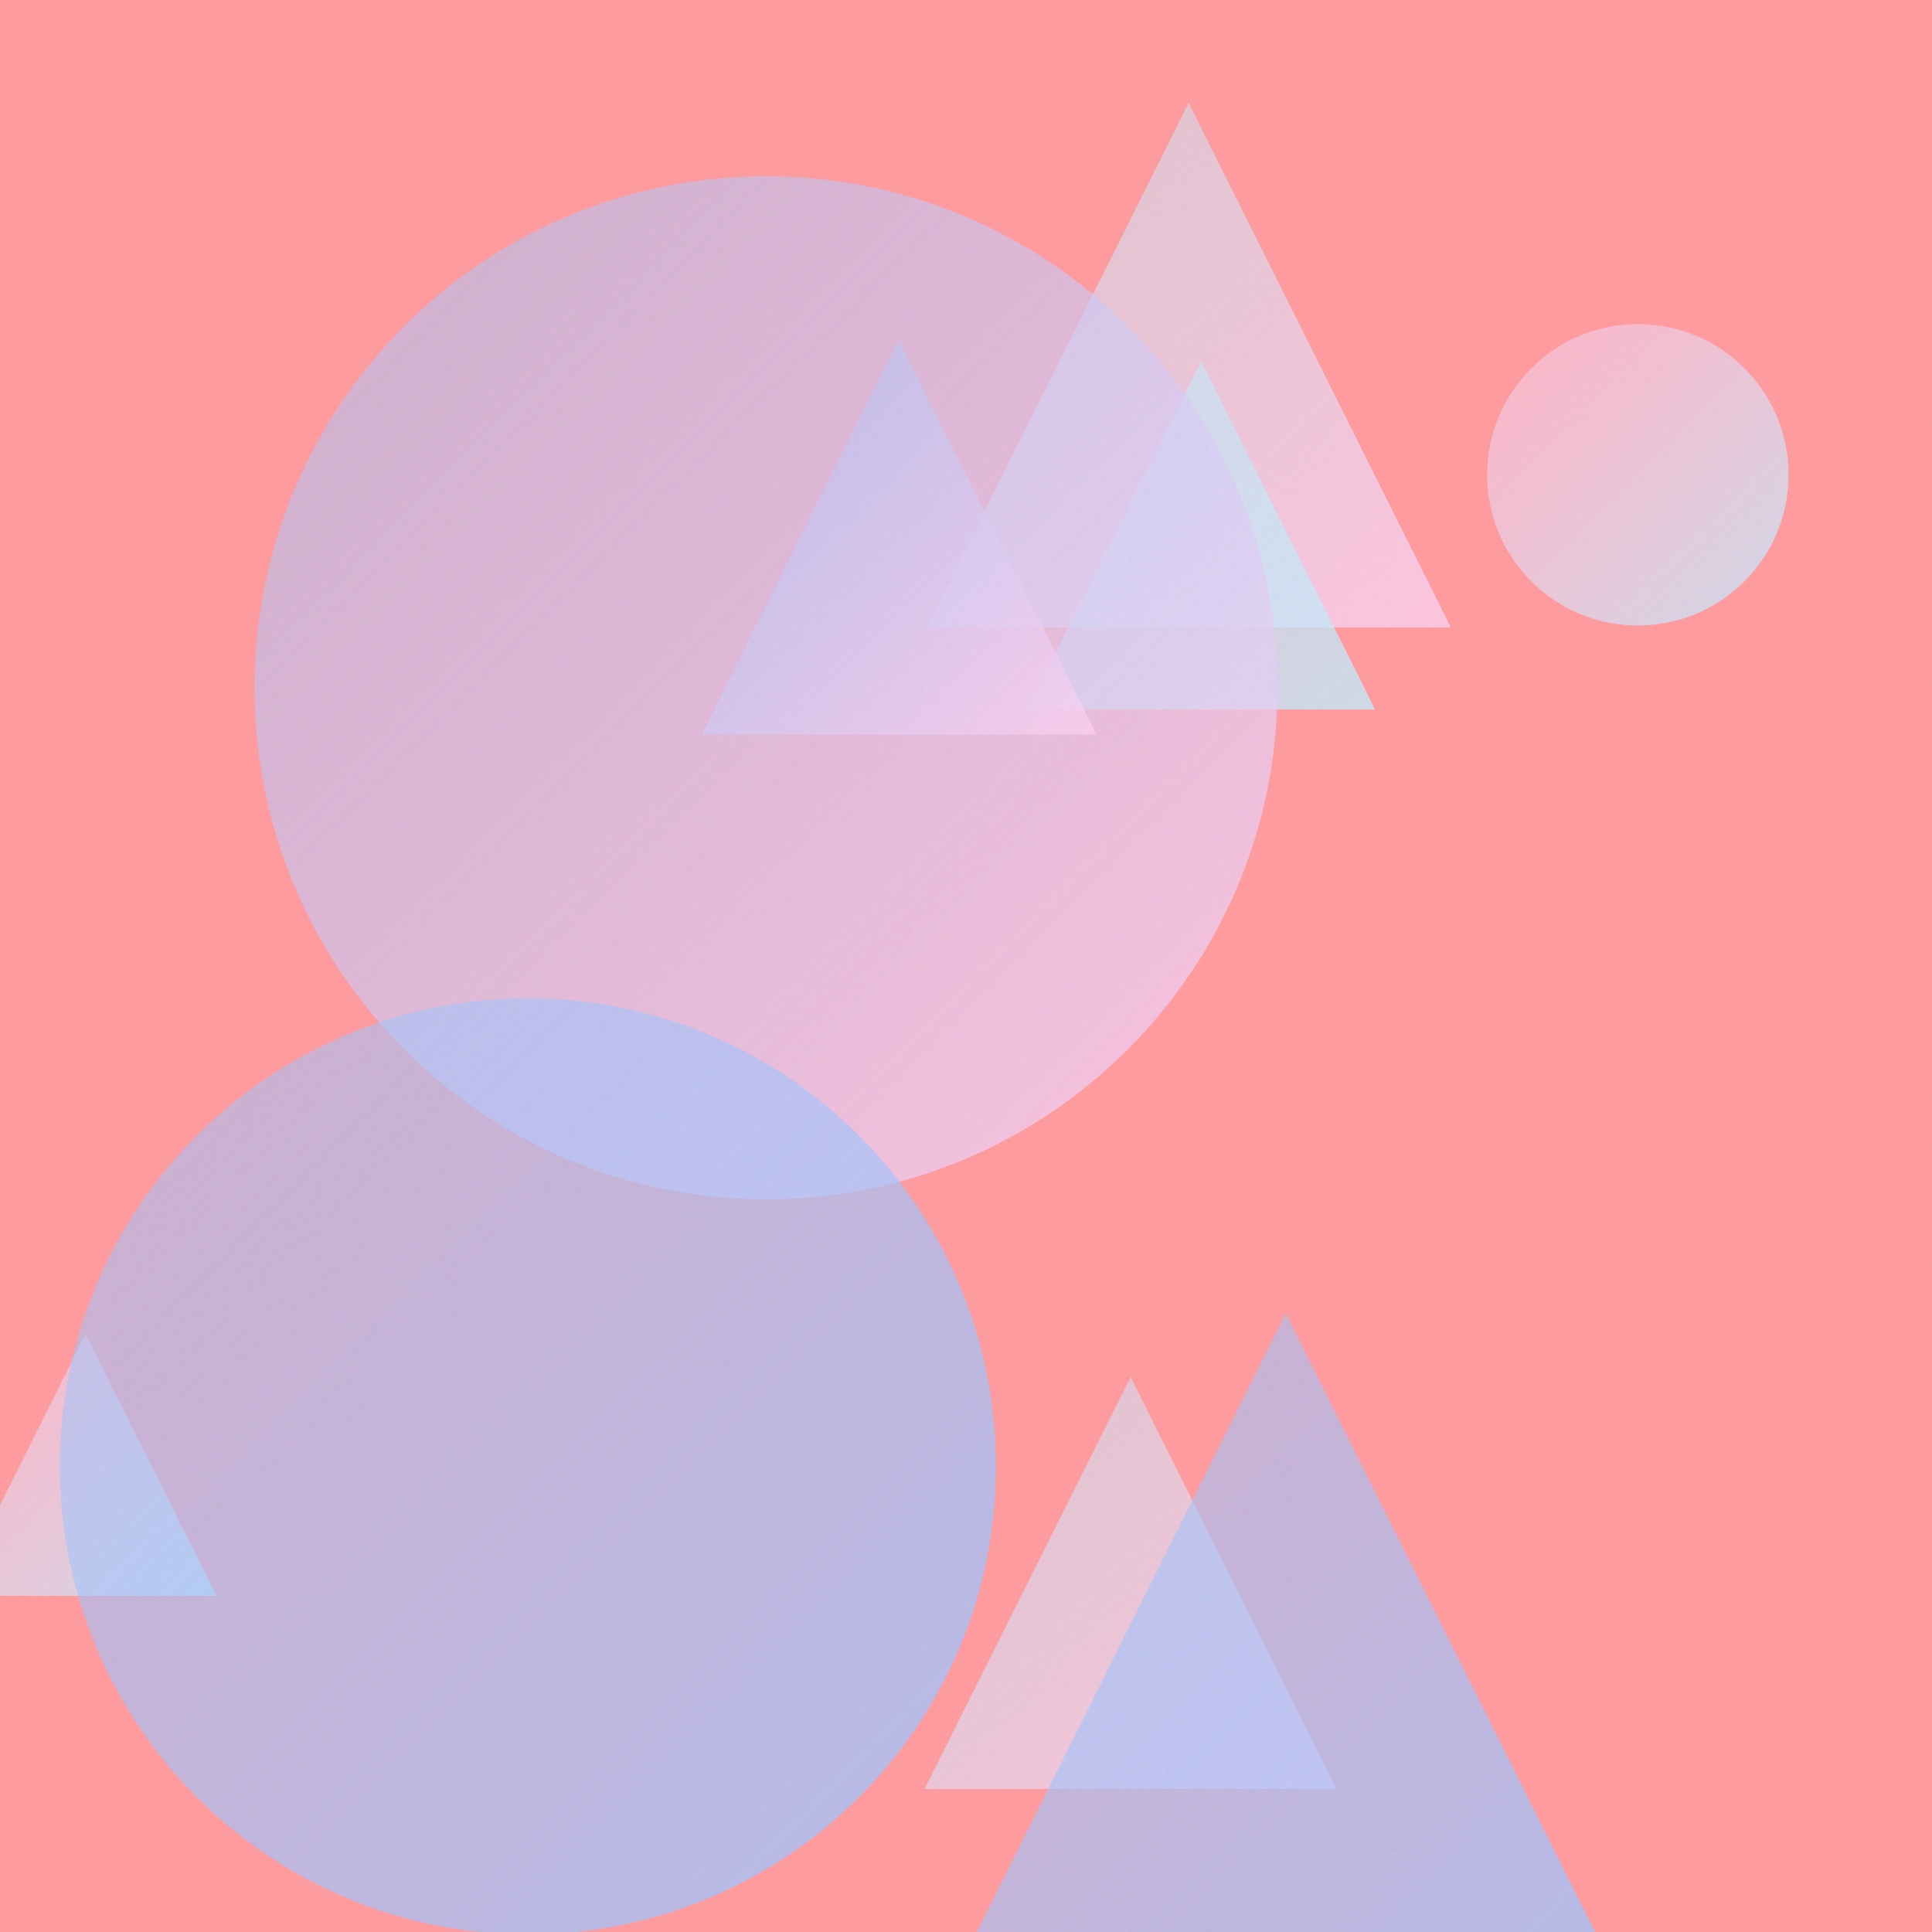
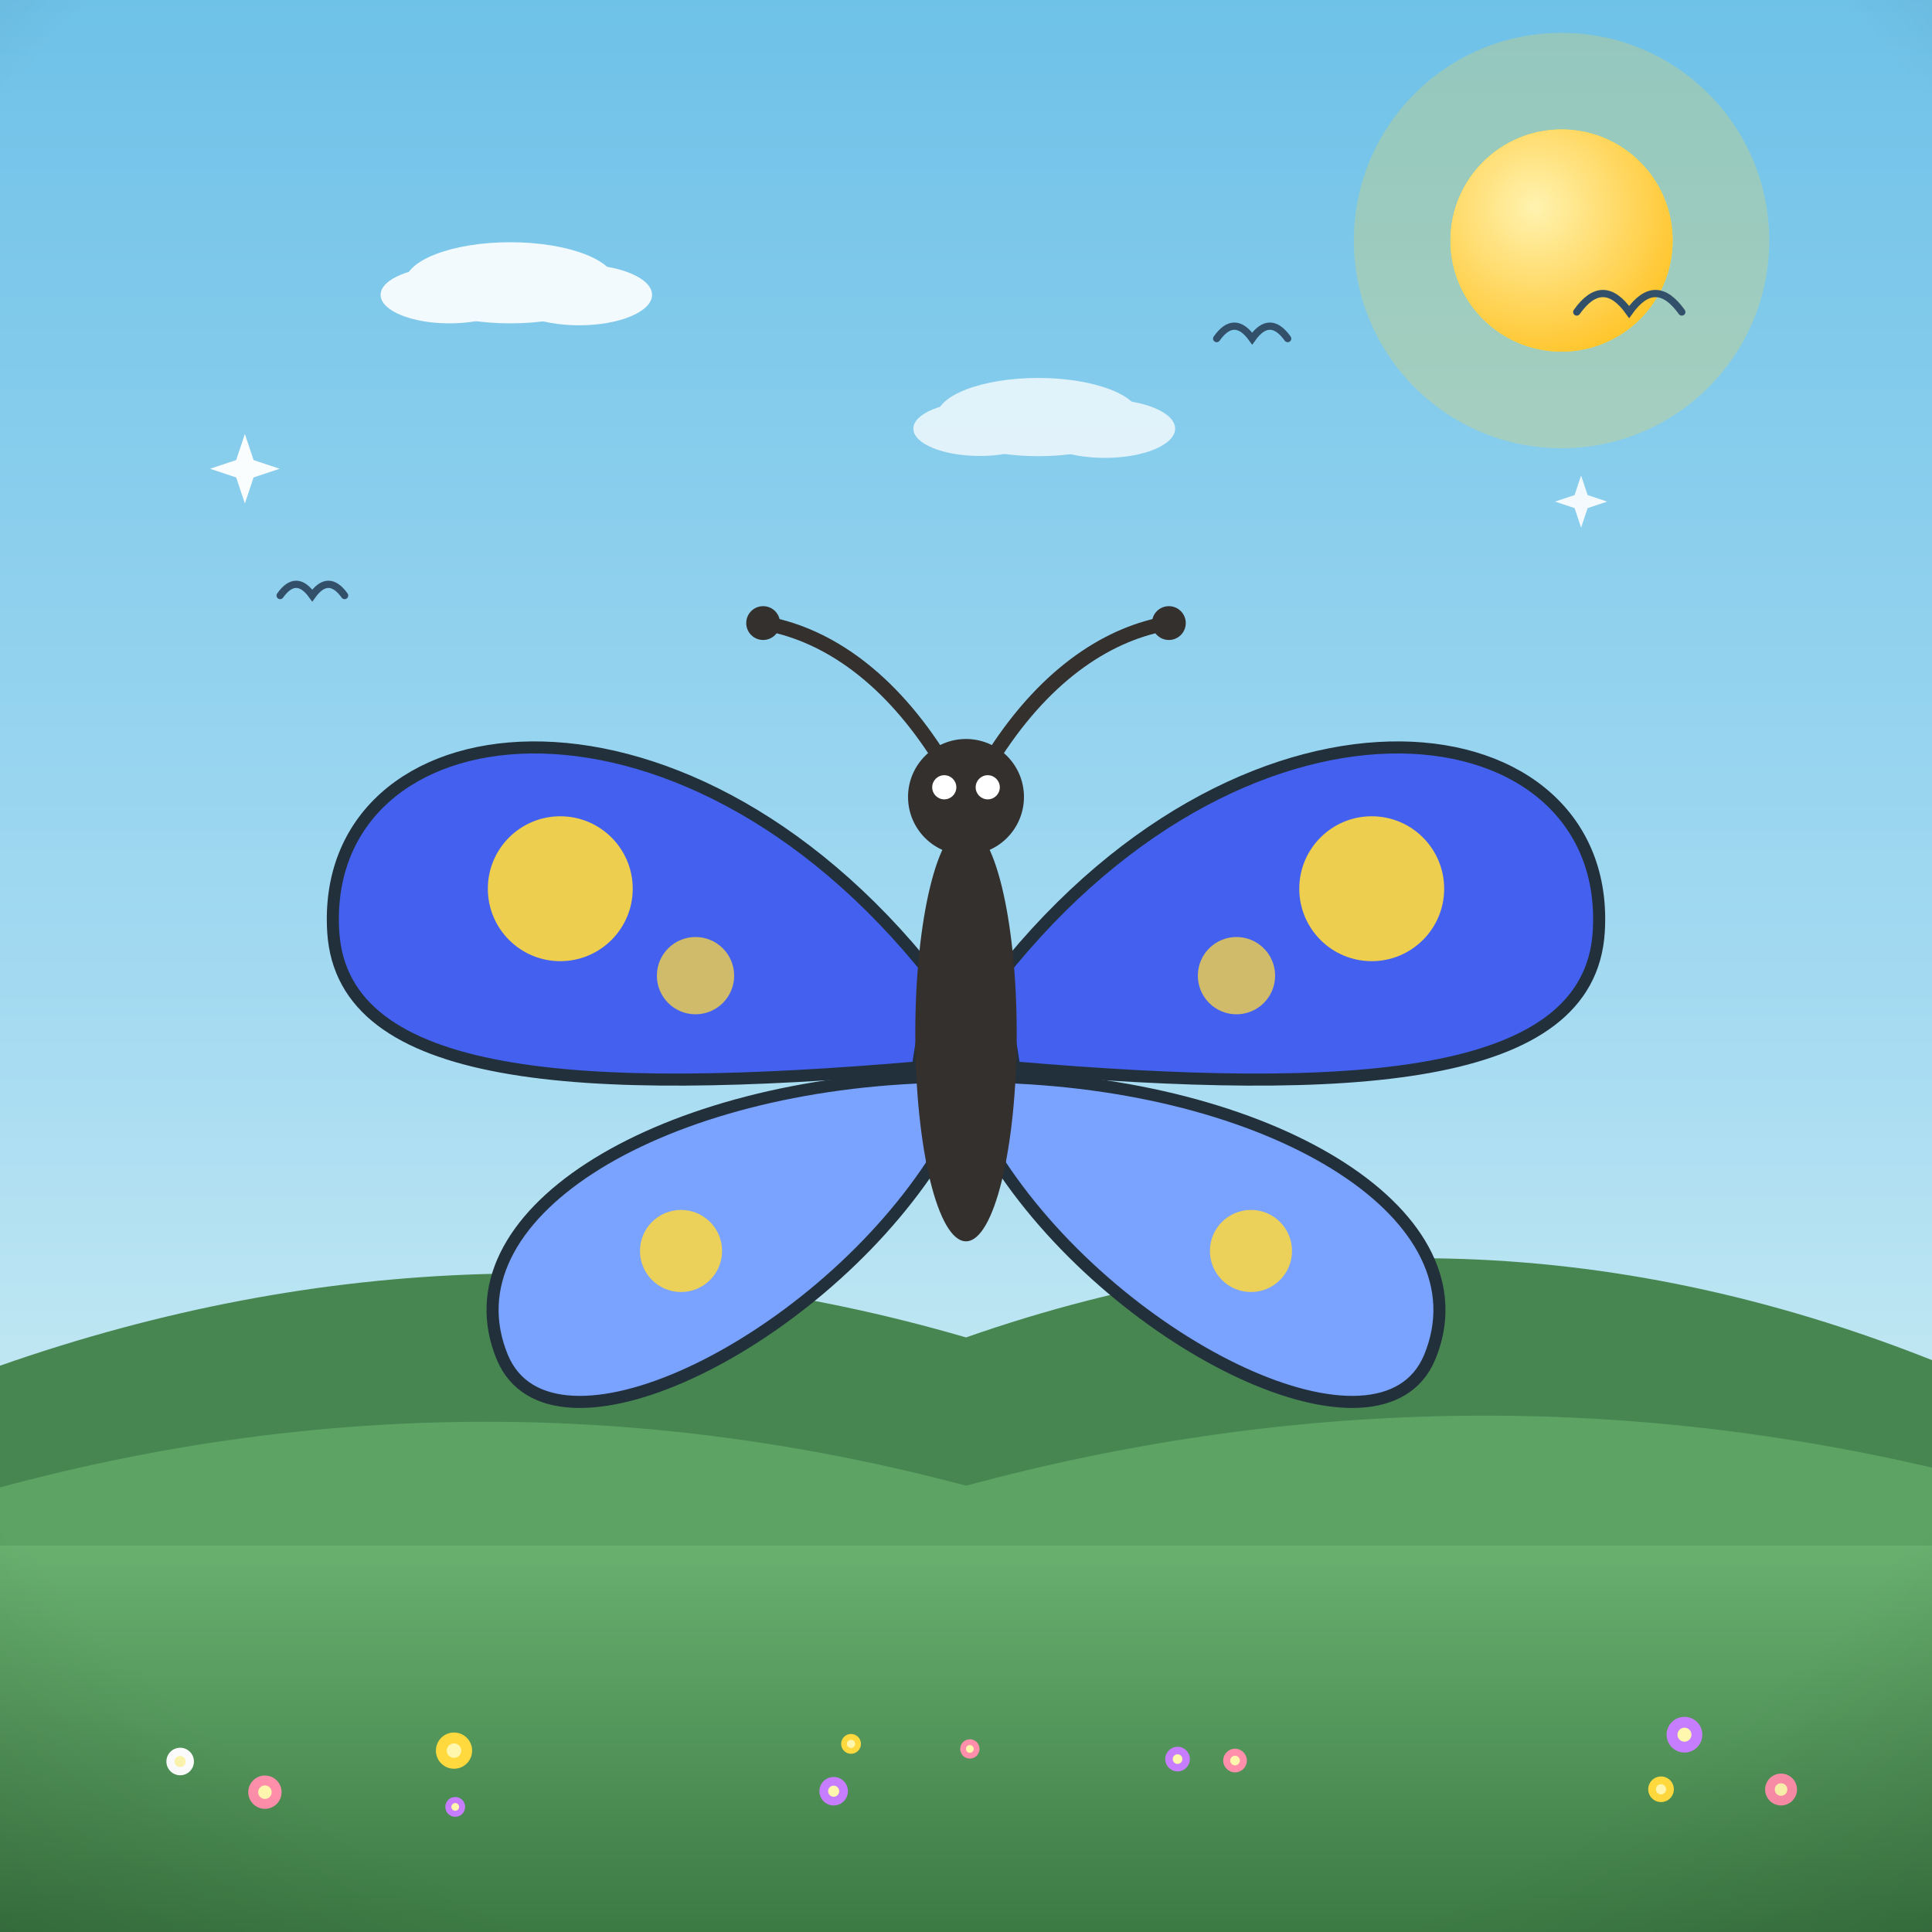
- <svg xmlns="http://www.w3.org/2000/svg" viewBox="0 0 400 400">
+ <svg xmlns="http://www.w3.org/2000/svg" viewBox="0 0 800 800">
  <defs>
-     <linearGradient id="g0" x1="-9.4" y1="276.2" x2="44.8" y2="330.4" gradientUnits="userSpaceOnUse">
-       <stop offset="0" stop-color="#FECFEF" stop-opacity="0.5" />
-       <stop offset="1" stop-color="#C2E9FB" stop-opacity="0.8" />
+     <linearGradient id="sky" x1="0" y1="0" x2="0" y2="1">
+       <stop offset="0" stop-color="#6ec1e8" />
+       <stop offset="0.55" stop-color="#a8dcf2" />
+       <stop offset="1" stop-color="#eafaf1" />
    </linearGradient>
-     <linearGradient id="g1" x1="191.8" y1="21.3" x2="300.4" y2="129.9" gradientUnits="userSpaceOnUse">
-       <stop offset="0" stop-color="#C2E9FB" stop-opacity="0.5" />
-       <stop offset="1" stop-color="#FECFEF" stop-opacity="0.8" />
+     <radialGradient id="sunG" cx="0.38" cy="0.35" r="0.9">
+       <stop offset="0" stop-color="#fff3b0" />
+       <stop offset="1" stop-color="#ffb703" />
+     </radialGradient>
+     <linearGradient id="ground" x1="0" y1="0" x2="0" y2="1">
+       <stop offset="0" stop-color="#69b06f" />
+       <stop offset="1" stop-color="#3c7a44" />
    </linearGradient>
-     <linearGradient id="g2" x1="212.6" y1="74.8" x2="284.7" y2="146.9" gradientUnits="userSpaceOnUse">
-       <stop offset="0" stop-color="#C2E9FB" stop-opacity="0.5" />
-       <stop offset="1" stop-color="#C2E9FB" stop-opacity="0.8" />
+     <linearGradient id="sea" x1="0" y1="0" x2="0" y2="1">
+       <stop offset="0" stop-color="#3d9bc4" />
+       <stop offset="1" stop-color="#1668a0" />
    </linearGradient>
-     <linearGradient id="g3" x1="52.8" y1="36.6" x2="264.5" y2="248.3" gradientUnits="userSpaceOnUse">
-       <stop offset="0" stop-color="#A1C4FD" stop-opacity="0.5" />
-       <stop offset="1" stop-color="#FECFEF" stop-opacity="0.8" />
+     <linearGradient id="shade" x1="0" y1="0" x2="0" y2="1">
+       <stop offset="0" stop-color="#ffffff" stop-opacity="0.20" />
+       <stop offset="0.5" stop-color="#ffffff" stop-opacity="0" />
+       <stop offset="1" stop-color="#000000" stop-opacity="0.16" />
    </linearGradient>
-     <linearGradient id="g4" x1="12.4" y1="206.7" x2="206.2" y2="400.5" gradientUnits="userSpaceOnUse">
-       <stop offset="0" stop-color="#A1C4FD" stop-opacity="0.5" />
-       <stop offset="1" stop-color="#A1C4FD" stop-opacity="0.8" />
-     </linearGradient>
-     <linearGradient id="g5" x1="191.4" y1="285.1" x2="276.7" y2="370.4" gradientUnits="userSpaceOnUse">
-       <stop offset="0" stop-color="#C2E9FB" stop-opacity="0.5" />
-       <stop offset="1" stop-color="#FECFEF" stop-opacity="0.8" />
-     </linearGradient>
-     <linearGradient id="g6" x1="190.0" y1="271.9" x2="342.5" y2="424.5" gradientUnits="userSpaceOnUse">
-       <stop offset="0" stop-color="#A1C4FD" stop-opacity="0.5" />
-       <stop offset="1" stop-color="#A1C4FD" stop-opacity="0.8" />
-     </linearGradient>
-     <linearGradient id="g7" x1="307.9" y1="67.0" x2="370.4" y2="129.5" gradientUnits="userSpaceOnUse">
-       <stop offset="0" stop-color="#FECFEF" stop-opacity="0.5" />
-       <stop offset="1" stop-color="#C2E9FB" stop-opacity="0.8" />
-     </linearGradient>
-     <linearGradient id="g8" x1="145.3" y1="70.5" x2="227.0" y2="152.1" gradientUnits="userSpaceOnUse">
-       <stop offset="0" stop-color="#A1C4FD" stop-opacity="0.5" />
-       <stop offset="1" stop-color="#FECFEF" stop-opacity="0.8" />
-     </linearGradient>
-     <filter id="n">
-       <feTurbulence type="fractalNoise" baseFrequency="0.9" numOctaves="2" stitchTiles="stitch" />
-       <feColorMatrix type="saturate" values="0" />
-     </filter>
+     <radialGradient id="vig" cx="0.5" cy="0.42" r="0.85">
+       <stop offset="0.72" stop-color="#000000" stop-opacity="0" />
+       <stop offset="1" stop-color="#000000" stop-opacity="0.20" />
+     </radialGradient>
  </defs>
-   <rect width="400" height="400" fill="#FF9A9E" />
-   <path d="M 17.7 276.2 L 44.8 330.4 L -9.4 330.4 Z" fill="url(#g0)" />
-   <path d="M 246.1 21.3 L 300.4 129.9 L 191.8 129.9 Z" fill="url(#g1)" />
-   <path d="M 248.7 74.8 L 284.7 146.9 L 212.6 146.9 Z" fill="url(#g2)" />
-   <circle cx="158.6" cy="142.4" r="105.9" fill="url(#g3)" />
-   <circle cx="109.3" cy="303.6" r="96.9" fill="url(#g4)" />
-   <path d="M 234.1 285.1 L 276.7 370.4 L 191.4 370.4 Z" fill="url(#g5)" />
-   <path d="M 266.2 271.9 L 342.5 424.5 L 190.0 424.5 Z" fill="url(#g6)" />
-   <circle cx="339.1" cy="98.3" r="31.2" fill="url(#g7)" />
-   <path d="M 186.1 70.5 L 227.0 152.1 L 145.3 152.1 Z" fill="url(#g8)" />
-   <rect width="400" height="400" filter="url(#n)" opacity="0.05" />
+   <rect width="800" height="800" fill="url(#sky)" />
+   <circle cx="646.6" cy="99.6" r="86" fill="#ffd93d" opacity="0.25" />
+   <circle cx="646.6" cy="99.6" r="46" fill="#ffd93d" />
+   <circle cx="646.6" cy="99.6" r="46" fill="url(#sunG)" />
+   <g fill="#ffffff" opacity="0.9">
+     <ellipse cx="211.3" cy="117.1" rx="43.6" ry="16.8" />
+     <ellipse cx="186.1" cy="122.1" rx="28.5" ry="11.8" />
+     <ellipse cx="239.8" cy="122.1" rx="30.2" ry="12.6" />
+   </g>
+   <g fill="#ffffff" opacity="0.75">
+     <ellipse cx="429.9" cy="172.7" rx="42.1" ry="16.2" />
+     <ellipse cx="405.7" cy="177.5" rx="27.5" ry="11.3" />
+     <ellipse cx="457.5" cy="177.5" rx="29.1" ry="12.1" />
+   </g>
+   <path d="M0 684 L0 565.5 Q 200 495.5 400 553.8 Q 600 483.8 800 563.2 L800 684 Z" fill="#478551" />
+   <path d="M0 730 L0 615.9 Q 200 561.9 400 615.2 Q 600 561.2 800 607.7 L800 730 Z" fill="#5da464" />
+   <rect y="640" width="800" height="160" fill="url(#ground)" />
+   <path d="M 116 246.6 Q 122.6 237.3 129.3 246.6 Q 136 237.3 142.7 246.6" fill="none" stroke="#33506b" stroke-width="3" stroke-linecap="round" />
+   <path d="M 503.8 140.2 Q 511.1 129.9 518.5 140.2 Q 525.8 129.9 533.2 140.2" fill="none" stroke="#33506b" stroke-width="3" stroke-linecap="round" />
+   <path d="M 652.9 129.2 Q 663.7 113.9 674.6 129.2 Q 685.5 113.9 696.4 129.2" fill="none" stroke="#33506b" stroke-width="3" stroke-linecap="round" />
+   <g transform="translate(400 0) scale(-1 1) translate(-400 0)">
+     <g transform="translate(400 420) scale(1 1)">
+       <path d="M -14 -16 C -120 -150 -268 -128 -262 -34 C -258 28 -160 34 -20 22 Z" fill="#4361ee" stroke="#22303c" stroke-width="5" stroke-linejoin="round" />
+       <path d="M -16 26 C -130 30 -216 84 -192 142 C -172 190 -64 138 -14 62 Z" fill="#7aa2ff" stroke="#22303c" stroke-width="5" stroke-linejoin="round" />
+       <circle cx="-168" cy="-52" r="30" fill="#ffd93d" opacity="0.9" />
+       <circle cx="-112" cy="-16" r="16" fill="#ffd93d" opacity="0.75" />
+       <circle cx="-118" cy="98" r="17" fill="#ffd93d" opacity="0.85" />
+     </g>
+     <g transform="translate(400 420) scale(-1 1)">
+       <path d="M -14 -16 C -120 -150 -268 -128 -262 -34 C -258 28 -160 34 -20 22 Z" fill="#4361ee" stroke="#22303c" stroke-width="5" stroke-linejoin="round" />
+       <path d="M -16 26 C -130 30 -216 84 -192 142 C -172 190 -64 138 -14 62 Z" fill="#7aa2ff" stroke="#22303c" stroke-width="5" stroke-linejoin="round" />
+       <circle cx="-168" cy="-52" r="30" fill="#ffd93d" opacity="0.9" />
+       <circle cx="-112" cy="-16" r="16" fill="#ffd93d" opacity="0.75" />
+       <circle cx="-118" cy="98" r="17" fill="#ffd93d" opacity="0.85" />
+     </g>
+     <ellipse cx="400" cy="428" rx="21" ry="86" fill="#33302e" />
+     <circle cx="400" cy="330" r="24" fill="#33302e" />
+     <path d="M388 312 C 366 278 340 262 316 258 M412 312 C 434 278 460 262 484 258" stroke="#33302e" stroke-width="6" fill="none" stroke-linecap="round" />
+     <circle cx="316" cy="258" r="7" fill="#33302e" />
+     <circle cx="484" cy="258" r="7" fill="#33302e" />
+     <circle cx="391" cy="326" r="5" fill="#ffffff" />
+     <circle cx="409" cy="326" r="5" fill="#ffffff" />
+     <circle cx="690.3" cy="742.1" r="6.9" fill="#ff8fab" />
+     <circle cx="690.3" cy="742.1" r="2.8" fill="#fff7ae" />
+     <circle cx="62.5" cy="741" r="6.6" fill="#ff8fab" />
+     <circle cx="62.5" cy="741" r="2.6" fill="#fff7ae" />
+     <circle cx="612" cy="724.9" r="7.5" fill="#ffd93d" />
+     <circle cx="612" cy="724.9" r="3" fill="#fff7ae" />
+     <circle cx="398.4" cy="724.2" r="4" fill="#ff8fab" />
+     <circle cx="398.4" cy="724.2" r="1.6" fill="#fff7ae" />
+     <circle cx="288.6" cy="729" r="4.9" fill="#ff8fab" />
+     <circle cx="288.6" cy="729" r="2" fill="#fff7ae" />
+     <circle cx="447.6" cy="722.1" r="4.1" fill="#ffd93d" />
+     <circle cx="447.6" cy="722.1" r="1.7" fill="#fff7ae" />
+     <circle cx="312.4" cy="728.4" r="5.1" fill="#c77dff" />
+     <circle cx="312.4" cy="728.4" r="2" fill="#fff7ae" />
+     <circle cx="725.4" cy="729.4" r="5.7" fill="#ffffff" />
+     <circle cx="725.4" cy="729.4" r="2.3" fill="#fff7ae" />
+     <circle cx="454.8" cy="741.7" r="5.9" fill="#c77dff" />
+     <circle cx="454.8" cy="741.7" r="2.3" fill="#fff7ae" />
+     <circle cx="102.5" cy="718.3" r="7.4" fill="#c77dff" />
+     <circle cx="102.5" cy="718.3" r="2.9" fill="#fff7ae" />
+     <circle cx="611.5" cy="748.2" r="4.1" fill="#c77dff" />
+     <circle cx="611.5" cy="748.2" r="1.6" fill="#fff7ae" />
+     <circle cx="112.2" cy="740.9" r="5.3" fill="#ffd93d" />
+     <circle cx="112.2" cy="740.9" r="2.1" fill="#fff7ae" />
+   </g>
+   <path d="M 101.4 179.7 L 105 190.5 L 115.8 194.1 L 105 197.7 L 101.4 208.5 L 97.8 197.7 L 87 194.1 L 97.8 190.5 Z" fill="#ffffff" opacity="0.95" />
+   <path d="M 654.7 196.9 L 657.4 205 L 665.5 207.7 L 657.4 210.4 L 654.7 218.5 L 652 210.4 L 643.9 207.7 L 652 205 Z" fill="#ffffff" opacity="0.9" />
+   <rect width="800" height="800" fill="url(#vig)" />
</svg>
